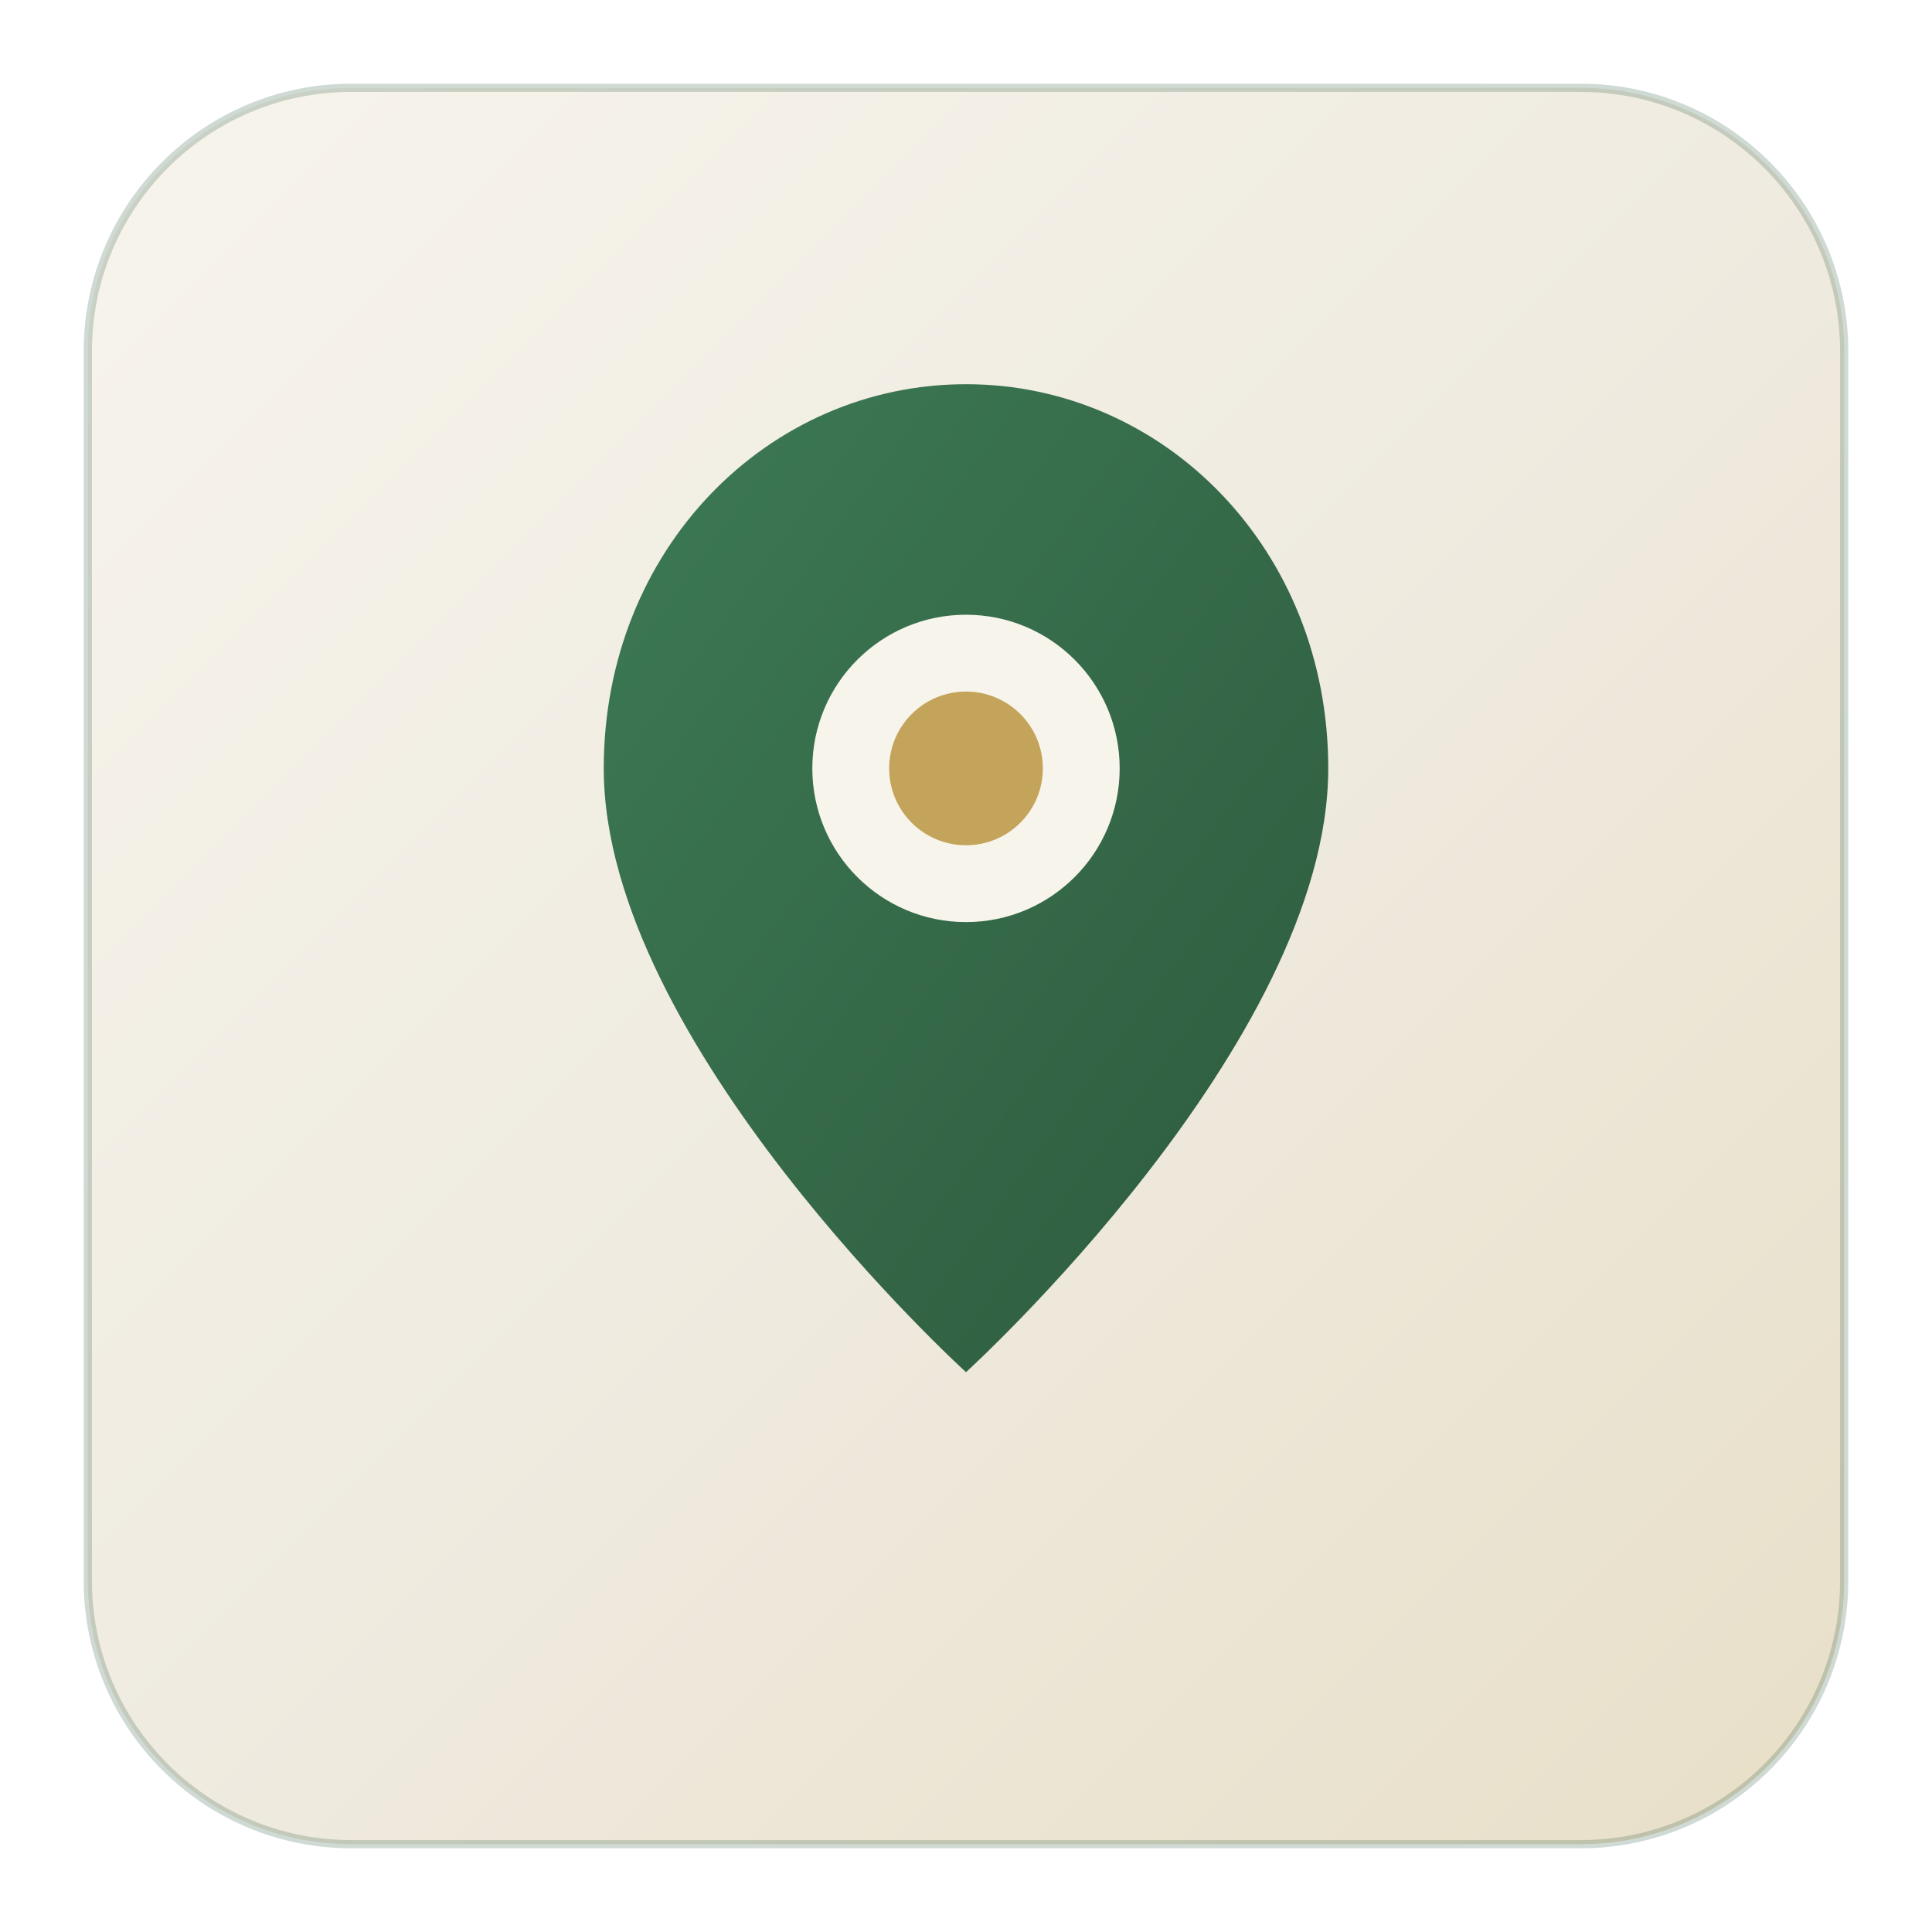
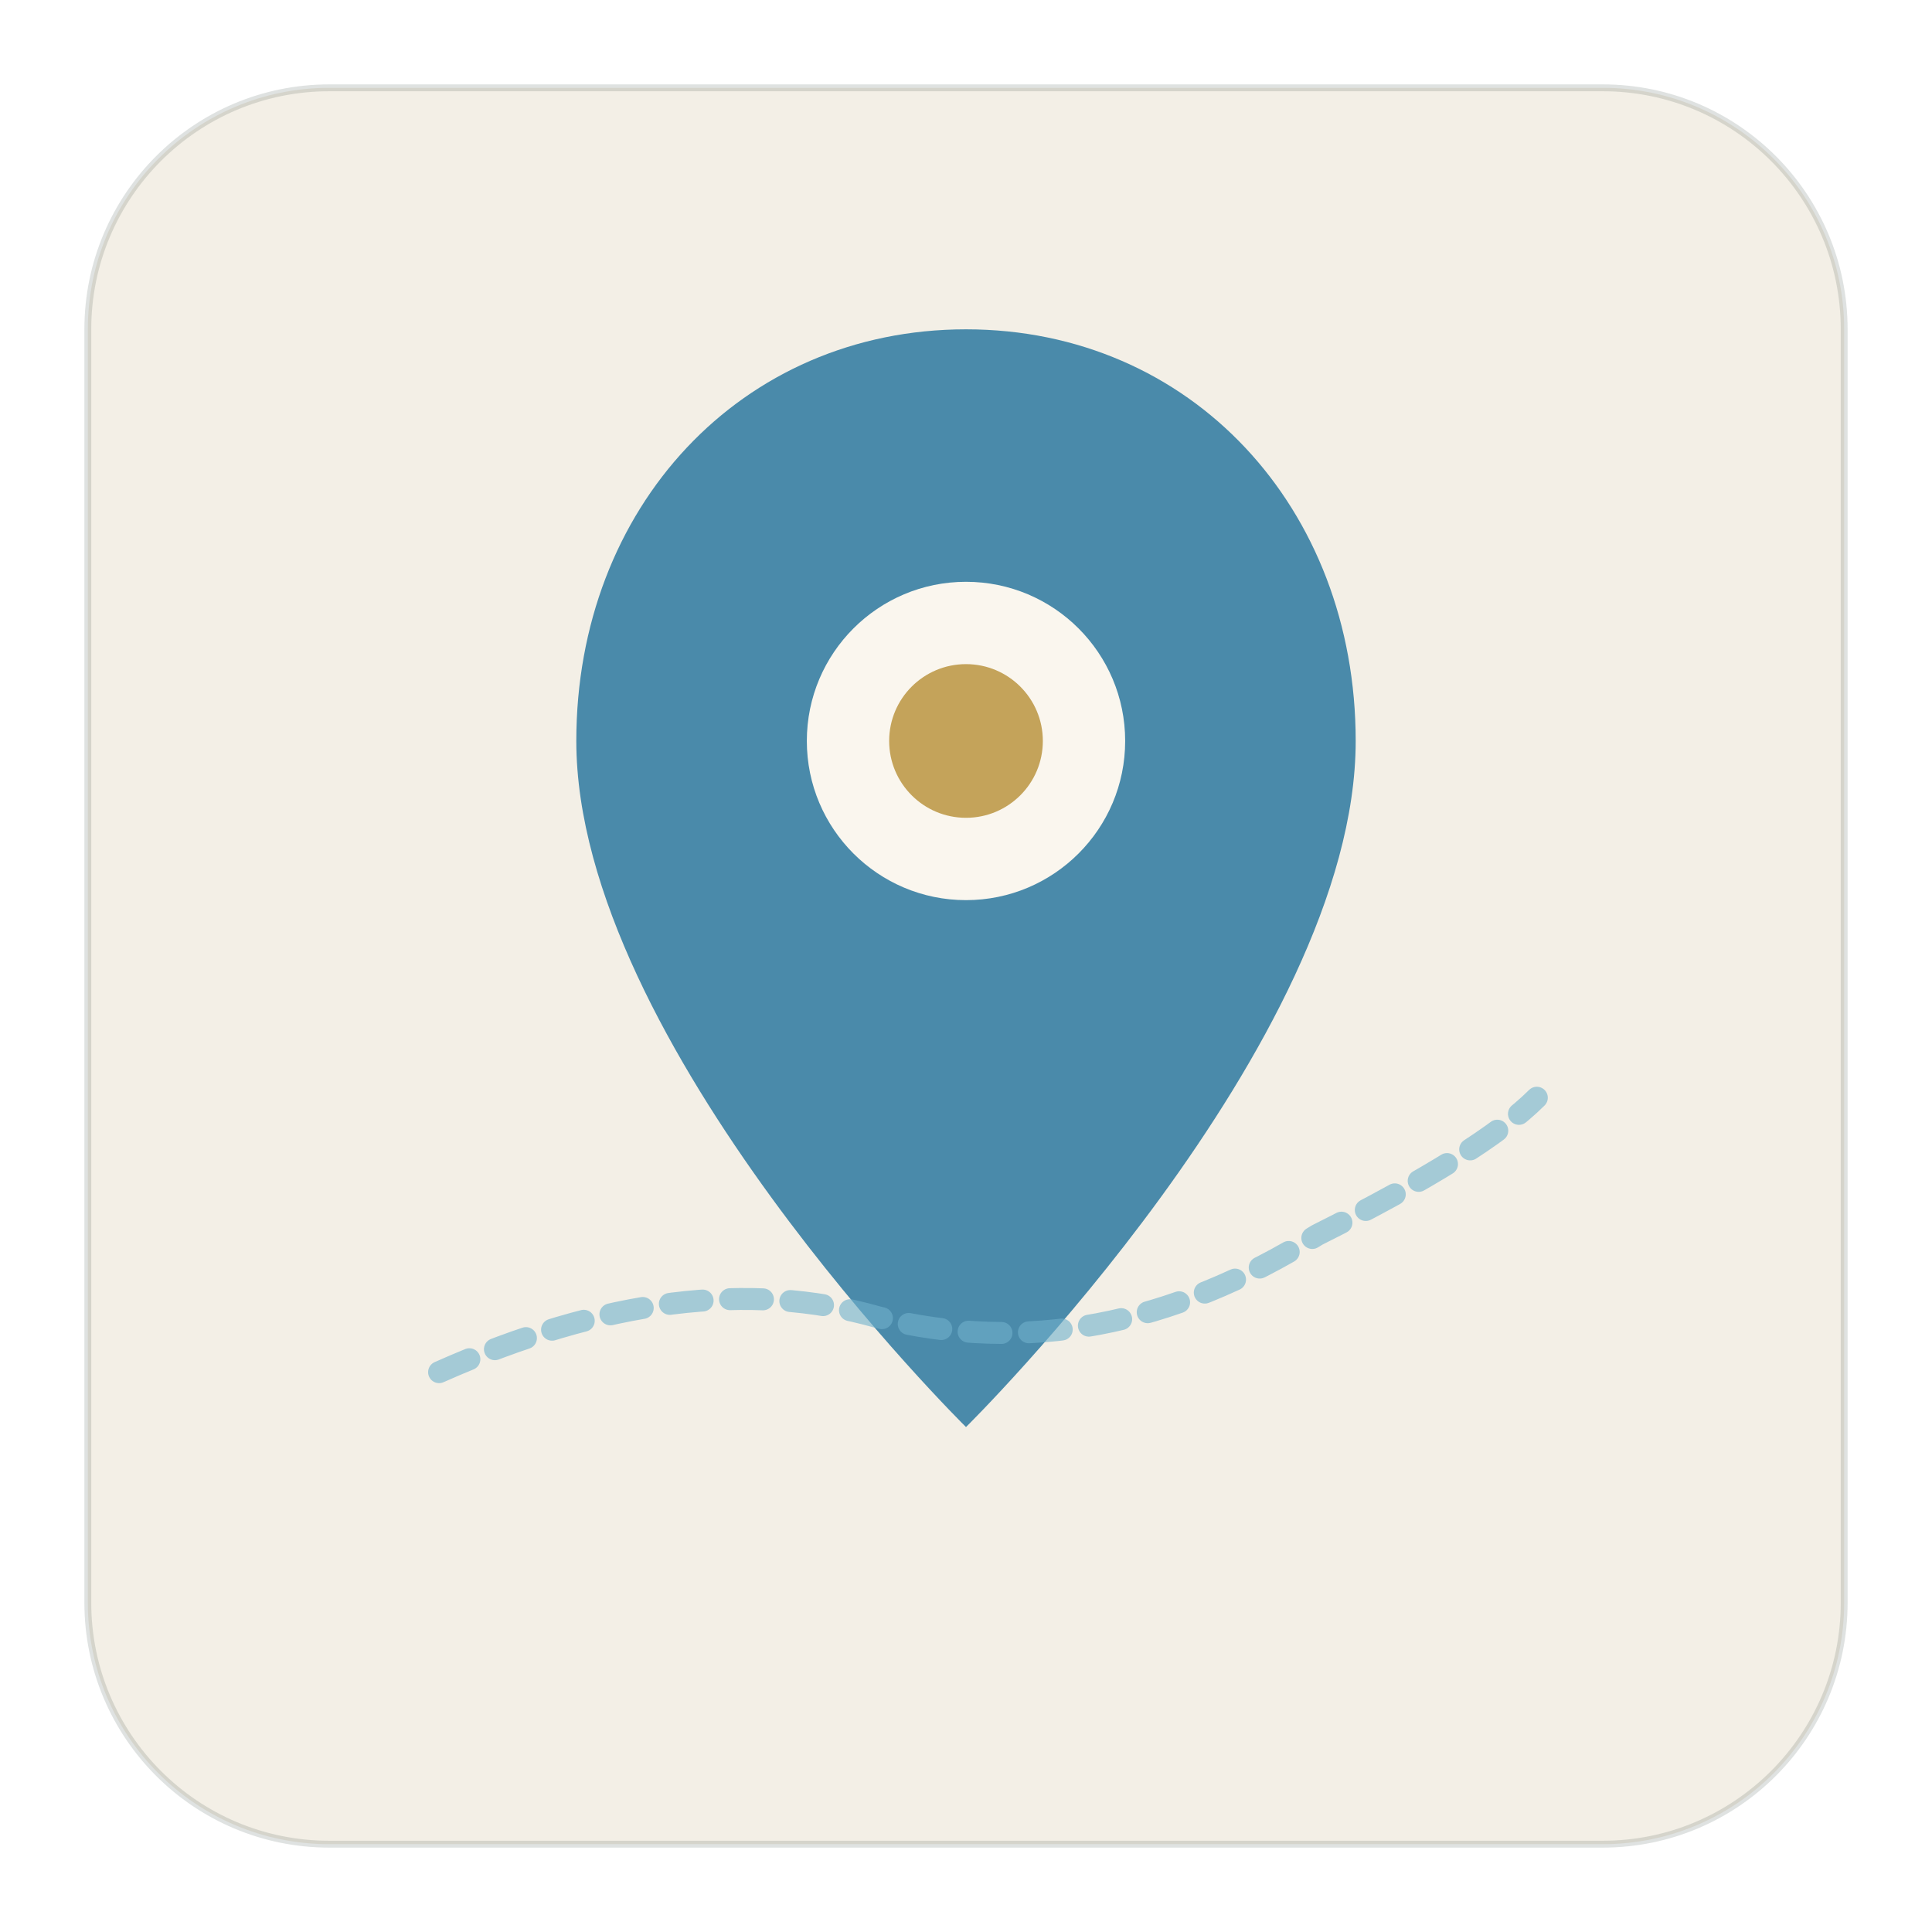
- <svg xmlns="http://www.w3.org/2000/svg" viewBox="0 0 704 704" width="512" height="512" role="img">
-   <defs>
-     <linearGradient id="bg" x1="0%" y1="0%" x2="100%" y2="100%">
-       <stop offset="0%" stop-color="#f7f4ec" />
-       <stop offset="50%" stop-color="#efebe0" />
-       <stop offset="100%" stop-color="#e8dfc8" />
-     </linearGradient>
-     <linearGradient id="g1" x1="0%" y1="0%" x2="100%" y2="100%">
-       <stop offset="0%" stop-color="#3d7a55" />
-       <stop offset="100%" stop-color="#2d5a3d" />
-     </linearGradient>
-   </defs>
-   <rect x="32" y="32" width="640" height="640" rx="96" fill="url(#bg)" />
-   <rect x="32" y="32" width="640" height="640" rx="96" fill="none" stroke="rgba(45,90,61,0.22)" stroke-width="3" />
-   <g>
-     <path d="M352 140 C280 140 220 200 220 280 C220 380 352 500 352 500 C352 500 484 380 484 280 C484 200 424 140 352 140 Z" fill="url(#g1)" />
-     <circle cx="352" cy="280" r="56" fill="#f7f4ec" />
-     <circle cx="352" cy="280" r="28" fill="#c4a35a" />
-   </g>
+ <svg xmlns="http://www.w3.org/2000/svg" viewBox="0 0 704 704" width="512" height="512">
+   <rect x="32" y="32" width="640" height="640" rx="88" fill="#f3efe6" />
+   <rect x="32" y="32" width="640" height="640" rx="88" fill="none" stroke="rgba(26,48,36,0.14)" stroke-width="2.5" />
+   <path d="M352 120 C270 120 210 185 210 270 C210 380 352 520 352 520 C352 520 494 380 494 270 C494 185 434 120 352 120 Z" fill="#4a8aaa" />
+   <circle cx="352" cy="270" r="58" fill="#faf6ee" />
+   <circle cx="352" cy="270" r="28" fill="#c4a35a" />
+   <path d="M160 500 Q250 460 320 480 Q400 500 480 450 Q540 420 560 400" fill="none" stroke="#70b0cc" stroke-width="8" stroke-dasharray="12 10" stroke-linecap="round" opacity="0.6" />
</svg>
